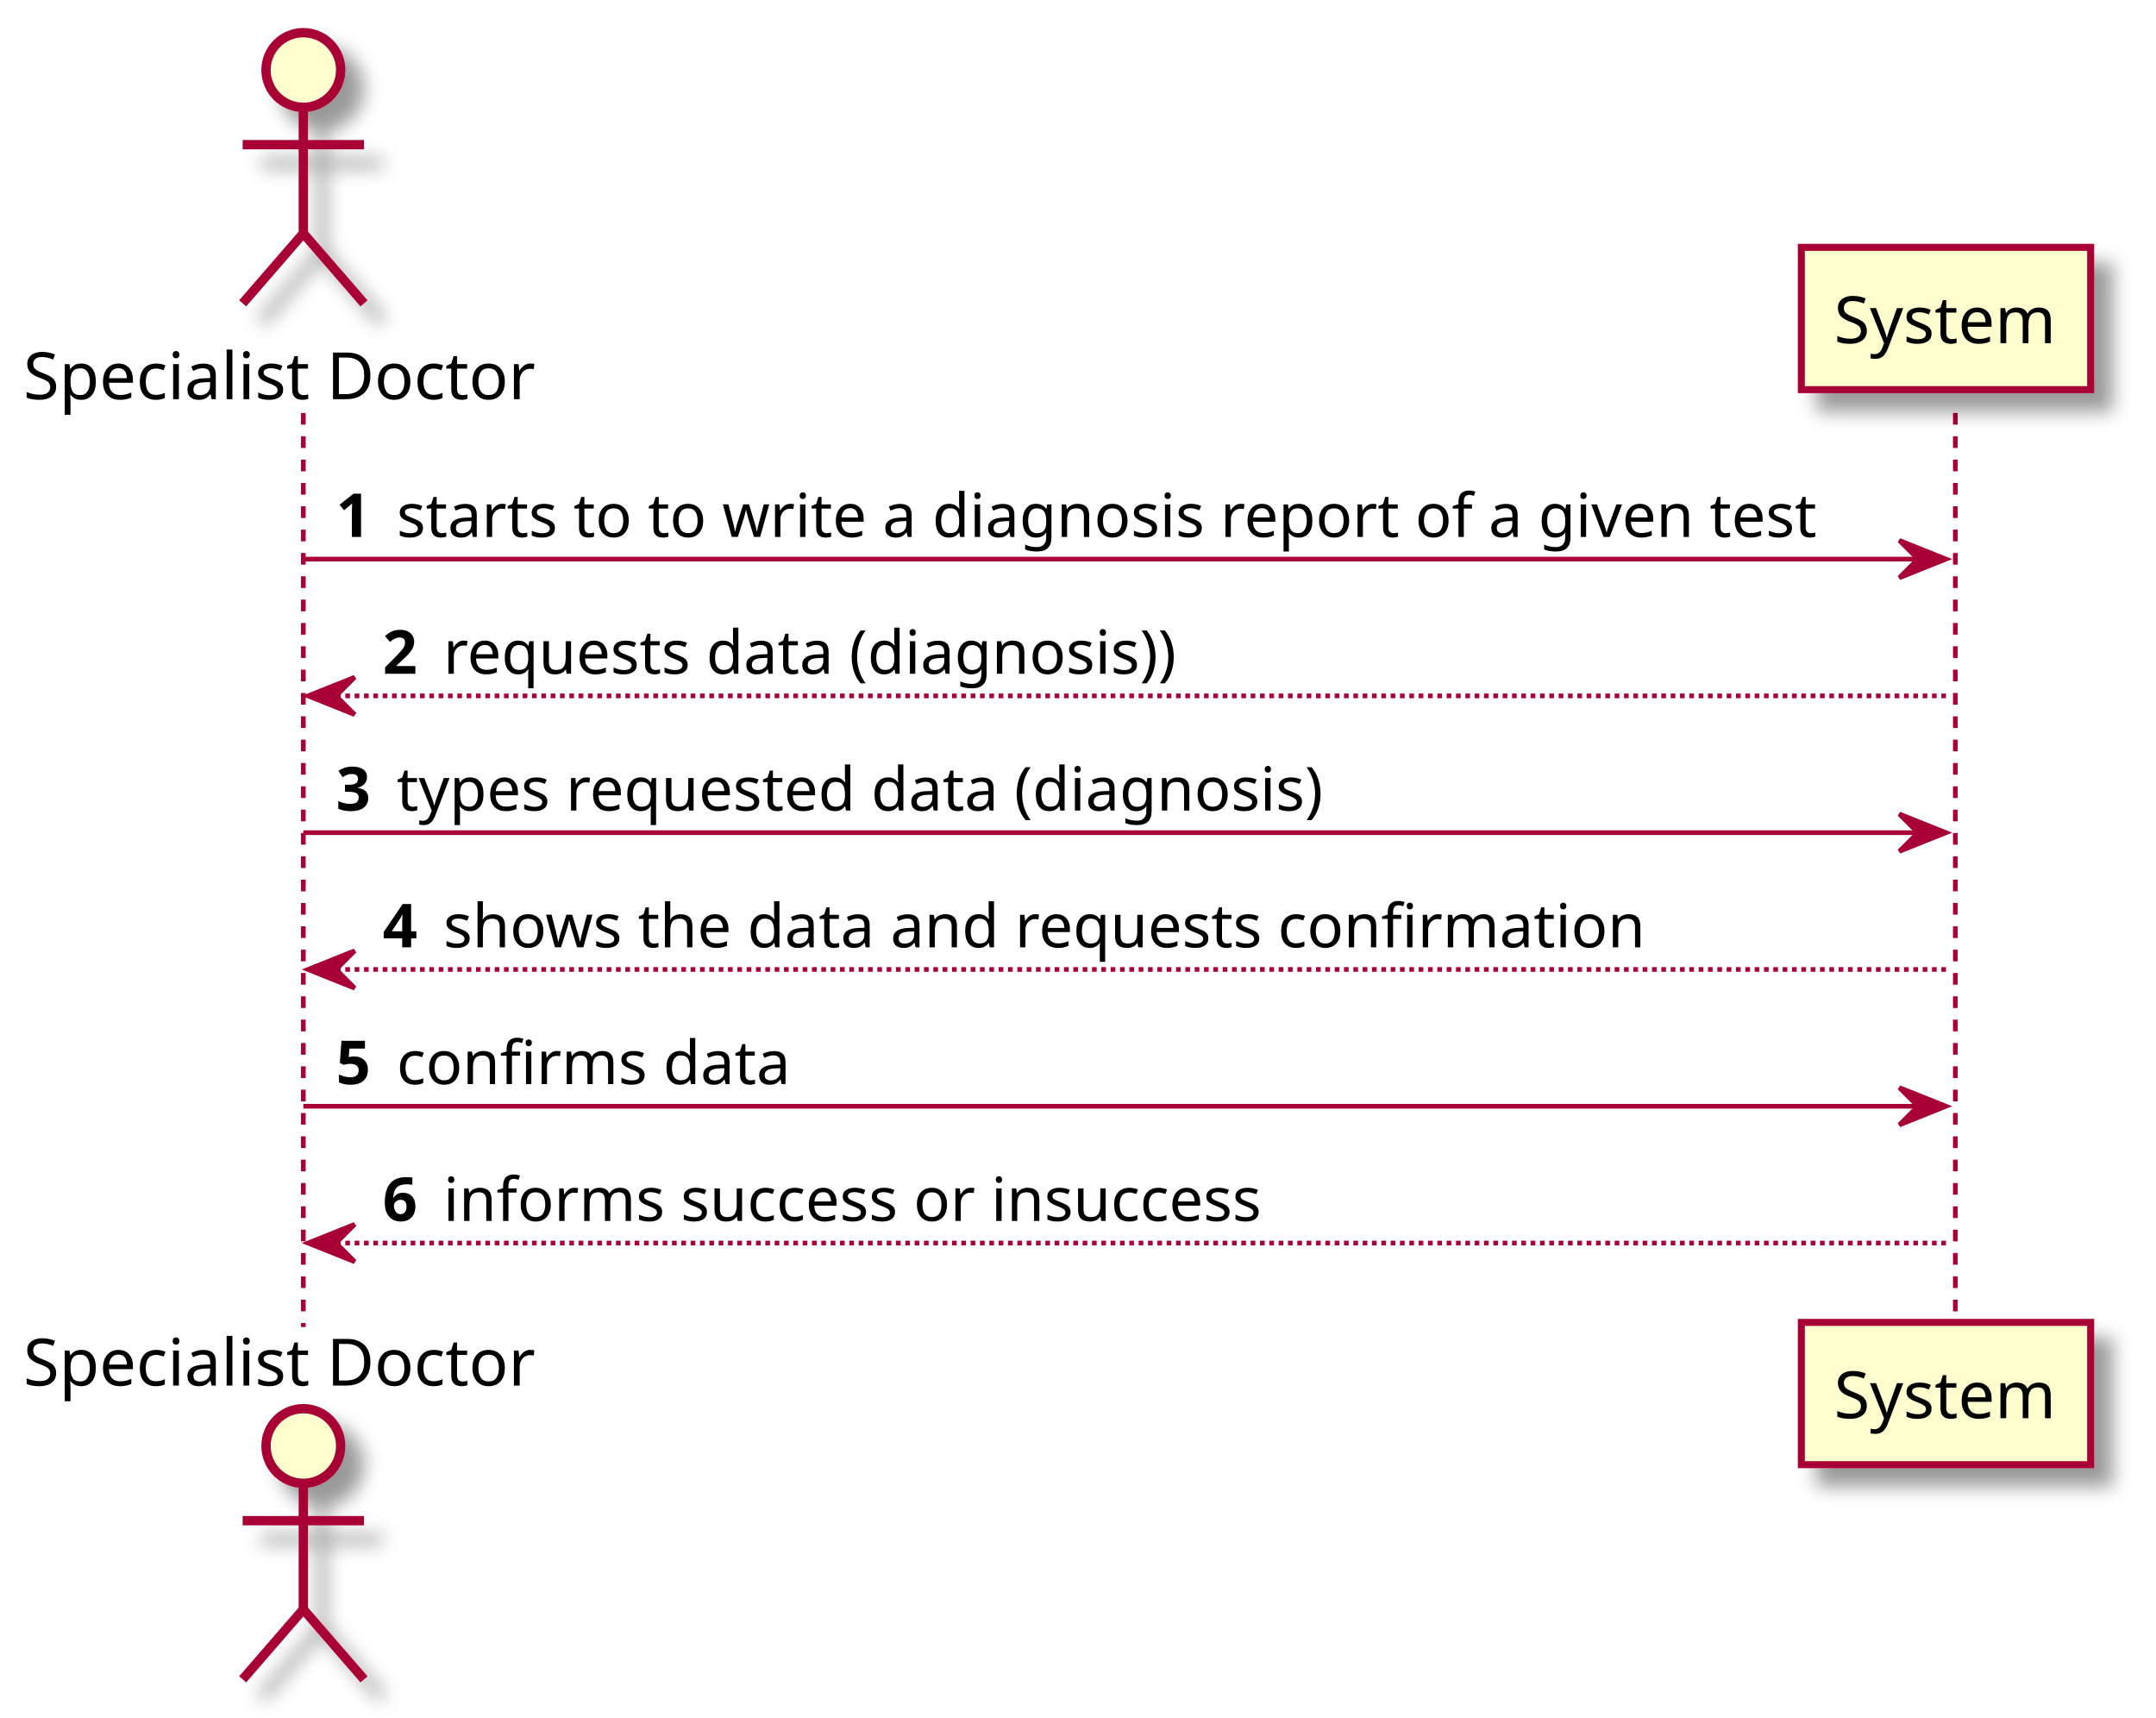
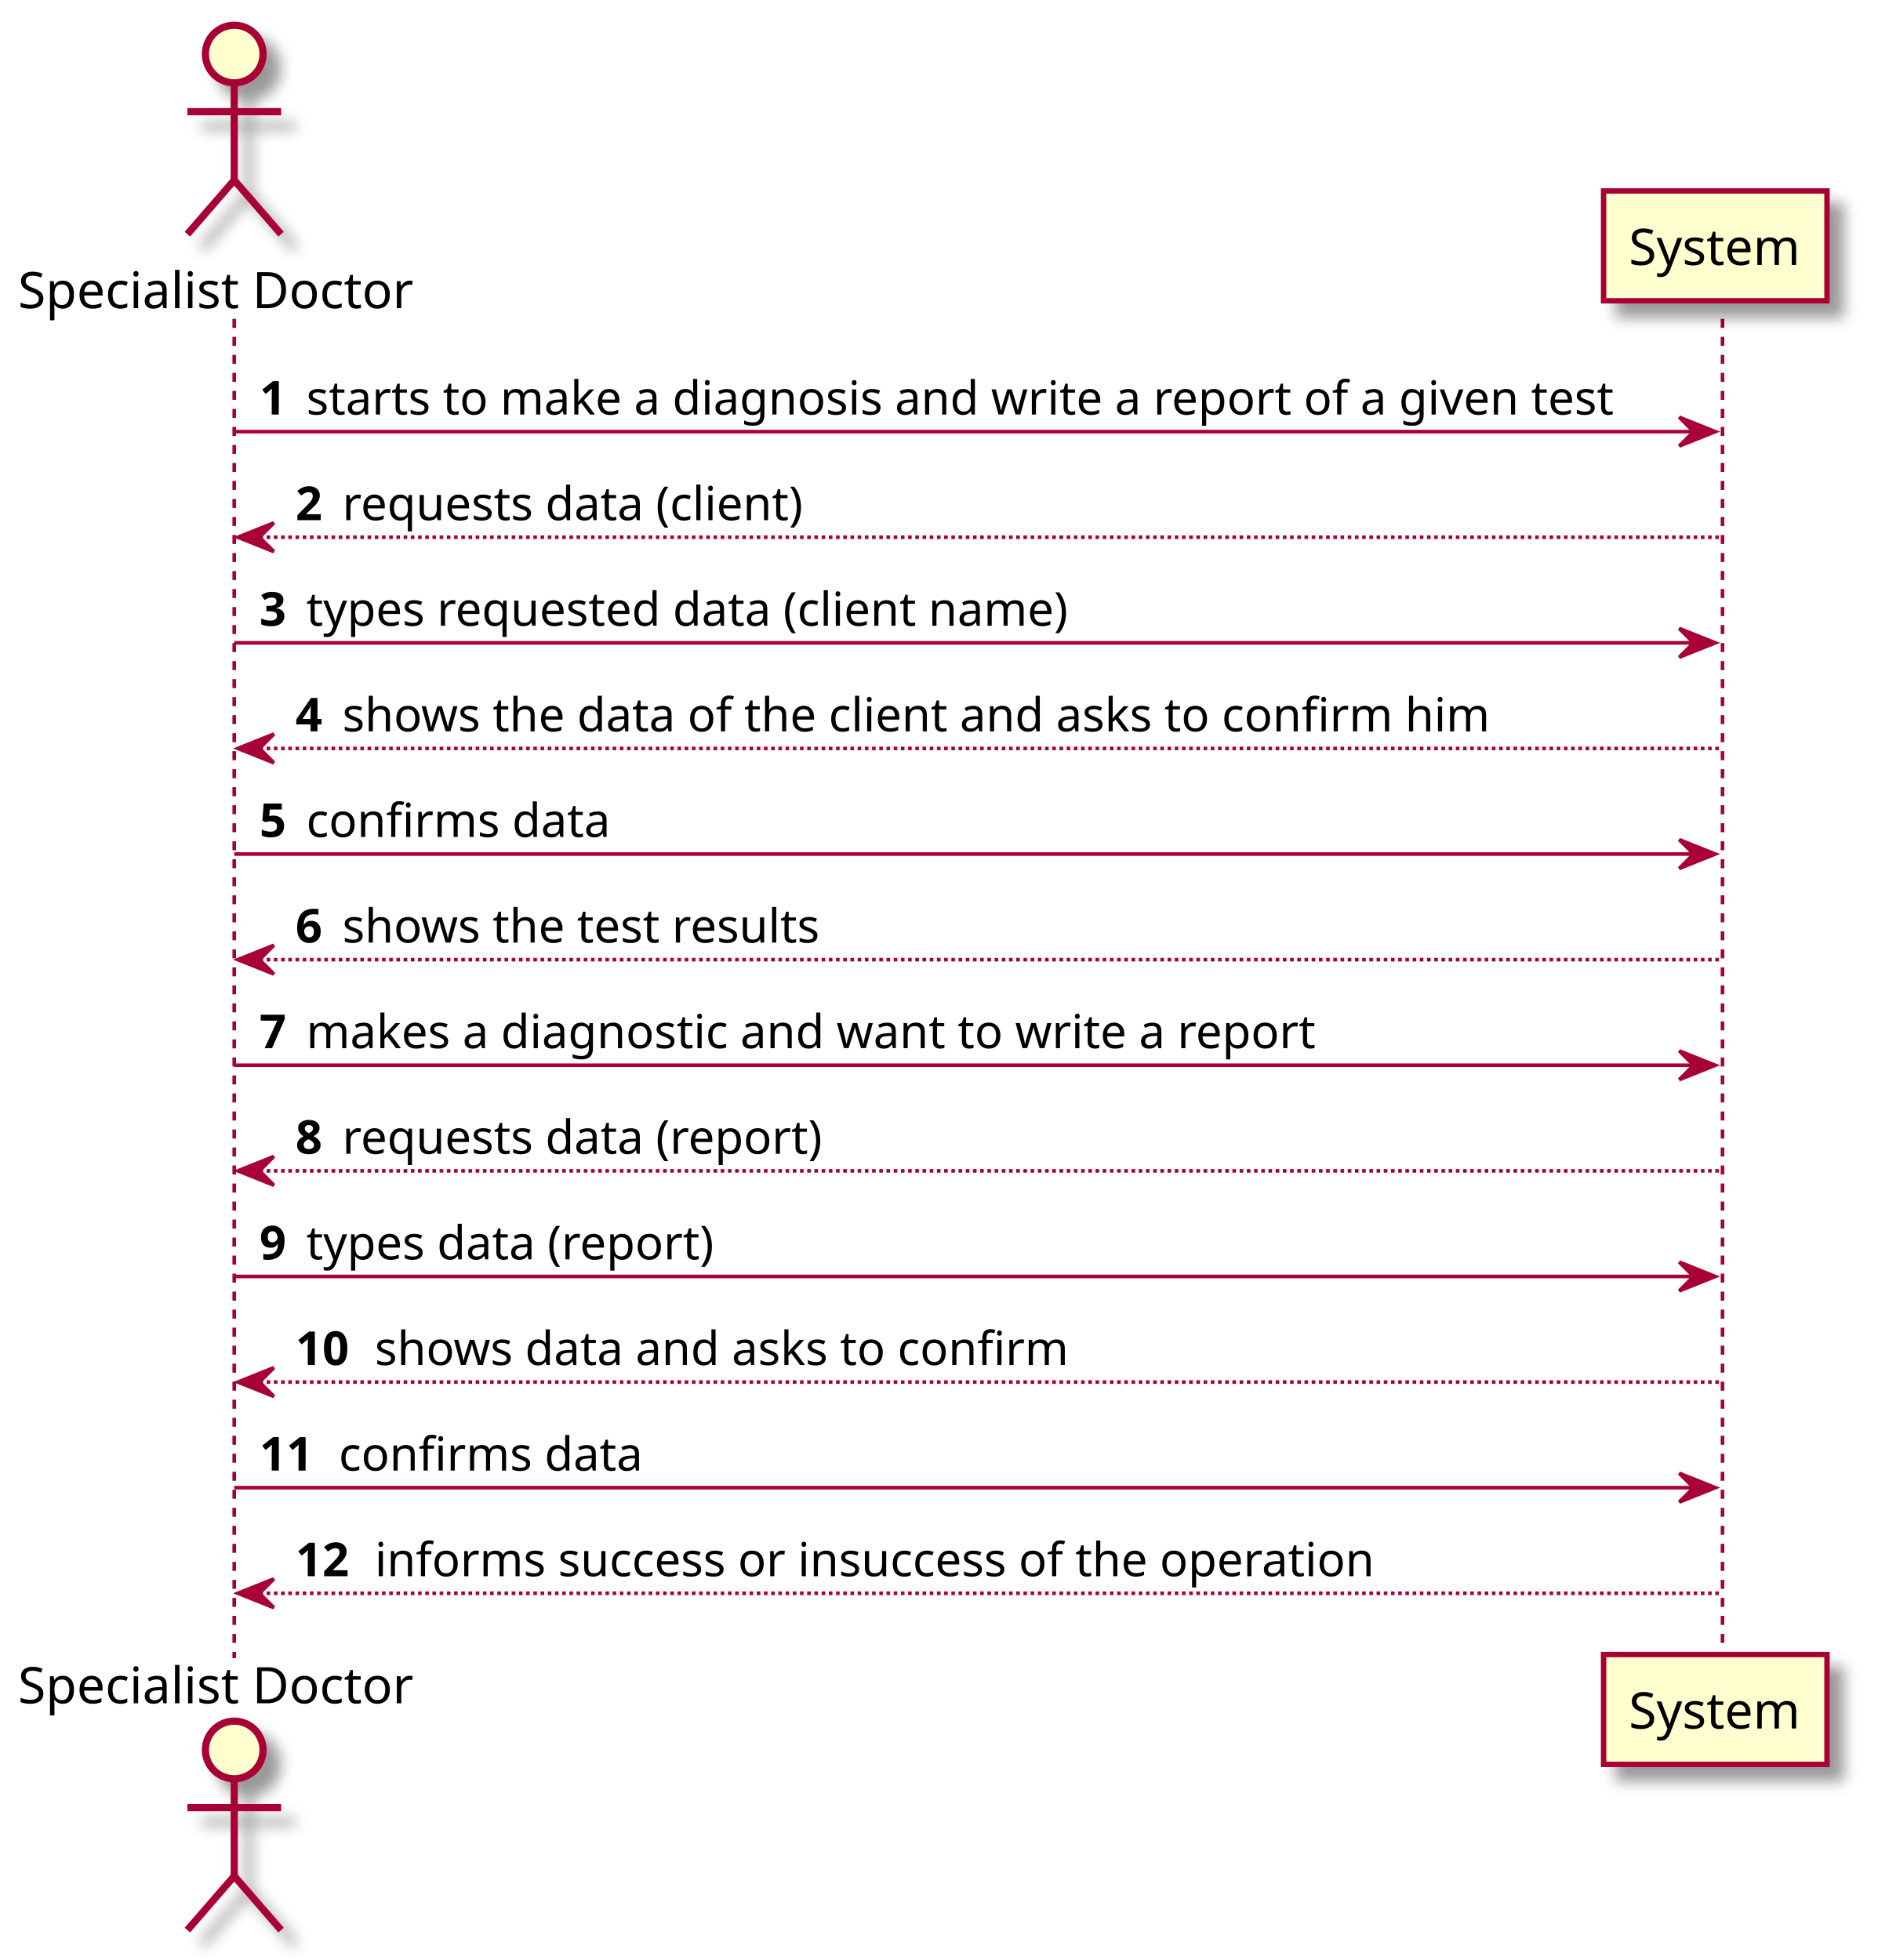
- <svg xmlns="http://www.w3.org/2000/svg" contentScriptType="application/ecmascript" contentStyleType="text/css" height="736px" preserveAspectRatio="none" style="width:924px;height:736px;" version="1.1" viewBox="0 0 924 736" width="924px" zoomAndPan="magnify">
+ <svg xmlns="http://www.w3.org/2000/svg" contentScriptType="application/ecmascript" contentStyleType="text/css" height="1088px" preserveAspectRatio="none" style="width:1042px;height:1088px;" version="1.1" viewBox="0 0 1042 1088" width="1042px" zoomAndPan="magnify">
  <defs>
-     <filter height="300%" id="f1mgtz877ix8lv" width="300%" x="-1" y="-1">
+     <filter height="300%" id="fsnk9dw2s2bxo" width="300%" x="-1" y="-1">
      <feGaussianBlur result="blurOut" stdDeviation="4.0" />
      <feColorMatrix in="blurOut" result="blurOut2" type="matrix" values="0 0 0 0 0 0 0 0 0 0 0 0 0 0 0 0 0 0 .4 0" />
      <feOffset dx="8.0" dy="8.0" in="blurOut2" result="blurOut3" />
      <feBlend in="SourceGraphic" in2="blurOut3" mode="normal" />
    </filter>
  </defs>
  <g>
-     <line style="stroke:#A80036;stroke-width:2.0;stroke-dasharray:5.0,5.0;" x1="130" x2="130" y1="176.977" y2="568.703" />
-     <line style="stroke:#A80036;stroke-width:2.0;stroke-dasharray:5.0,5.0;" x1="838" x2="838" y1="176.977" y2="568.703" />
+     <line style="stroke:#A80036;stroke-width:2.0;stroke-dasharray:5.0,5.0;" x1="130" x2="130" y1="176.977" y2="920.43" />
+     <line style="stroke:#A80036;stroke-width:2.0;stroke-dasharray:5.0,5.0;" x1="956" x2="956" y1="176.977" y2="920.43" />
    <text fill="#000000" font-family="sans-serif" font-size="28" lengthAdjust="spacing" textLength="228" x="10" y="171.07">Specialist Doctor</text>
-     <ellipse cx="130" cy="30" fill="#FEFECE" filter="url(#f1mgtz877ix8lv)" rx="16" ry="16" style="stroke:#A80036;stroke-width:4.0;" />
-     <path d="M130,46 L130,100 M104,62 L156,62 M130,100 L104,130 M130,100 L156,130 " fill="none" filter="url(#f1mgtz877ix8lv)" style="stroke:#A80036;stroke-width:4.0;" />
-     <text fill="#000000" font-family="sans-serif" font-size="28" lengthAdjust="spacing" textLength="228" x="10" y="593.773">Specialist Doctor</text>
-     <ellipse cx="130" cy="619.68" fill="#FEFECE" filter="url(#f1mgtz877ix8lv)" rx="16" ry="16" style="stroke:#A80036;stroke-width:4.0;" />
-     <path d="M130,635.68 L130,689.68 M104,651.68 L156,651.68 M130,689.68 L104,719.68 M130,689.68 L156,719.68 " fill="none" filter="url(#f1mgtz877ix8lv)" style="stroke:#A80036;stroke-width:4.0;" />
-     <rect fill="#FEFECE" filter="url(#f1mgtz877ix8lv)" height="60.977" style="stroke:#A80036;stroke-width:3.0;" width="124" x="772" y="106" />
-     <text fill="#000000" font-family="sans-serif" font-size="28" lengthAdjust="spacing" textLength="96" x="786" y="147.07">System</text>
-     <rect fill="#FEFECE" filter="url(#f1mgtz877ix8lv)" height="60.977" style="stroke:#A80036;stroke-width:3.0;" width="124" x="772" y="566.703" />
-     <text fill="#000000" font-family="sans-serif" font-size="28" lengthAdjust="spacing" textLength="96" x="786" y="607.773">System</text>
-     <polygon fill="#A80036" points="814,231.598,834,239.598,814,247.598,822,239.598" style="stroke:#A80036;stroke-width:2.0;" />
-     <line style="stroke:#A80036;stroke-width:2.0;" x1="130" x2="826" y1="239.598" y2="239.598" />
+     <ellipse cx="130" cy="30" fill="#FEFECE" filter="url(#fsnk9dw2s2bxo)" rx="16" ry="16" style="stroke:#A80036;stroke-width:4.0;" />
+     <path d="M130,46 L130,100 M104,62 L156,62 M130,100 L104,130 M130,100 L156,130 " fill="none" filter="url(#fsnk9dw2s2bxo)" style="stroke:#A80036;stroke-width:4.0;" />
+     <text fill="#000000" font-family="sans-serif" font-size="28" lengthAdjust="spacing" textLength="228" x="10" y="945.5">Specialist Doctor</text>
+     <ellipse cx="130" cy="971.406" fill="#FEFECE" filter="url(#fsnk9dw2s2bxo)" rx="16" ry="16" style="stroke:#A80036;stroke-width:4.0;" />
+     <path d="M130,987.406 L130,1041.406 M104,1003.406 L156,1003.406 M130,1041.406 L104,1071.406 M130,1041.406 L156,1071.406 " fill="none" filter="url(#fsnk9dw2s2bxo)" style="stroke:#A80036;stroke-width:4.0;" />
+     <rect fill="#FEFECE" filter="url(#fsnk9dw2s2bxo)" height="60.977" style="stroke:#A80036;stroke-width:3.0;" width="124" x="890" y="106" />
+     <text fill="#000000" font-family="sans-serif" font-size="28" lengthAdjust="spacing" textLength="96" x="904" y="147.07">System</text>
+     <rect fill="#FEFECE" filter="url(#fsnk9dw2s2bxo)" height="60.977" style="stroke:#A80036;stroke-width:3.0;" width="124" x="890" y="918.43" />
+     <text fill="#000000" font-family="sans-serif" font-size="28" lengthAdjust="spacing" textLength="96" x="904" y="959.5">System</text>
+     <polygon fill="#A80036" points="932,231.598,952,239.598,932,247.598,940,239.598" style="stroke:#A80036;stroke-width:2.0;" />
+     <line style="stroke:#A80036;stroke-width:2.0;" x1="130" x2="944" y1="239.598" y2="239.598" />
    <text fill="#000000" font-family="sans-serif" font-size="26" font-weight="bold" lengthAdjust="spacing" textLength="18" x="144" y="230.113">1</text>
-     <text fill="#000000" font-family="sans-serif" font-size="26" lengthAdjust="spacing" textLength="634" x="170" y="230.113">starts to to write a diagnosis report of a given test</text>
+     <text fill="#000000" font-family="sans-serif" font-size="26" lengthAdjust="spacing" textLength="752" x="170" y="230.113">starts to make a diagnosis and write a report of a given test</text>
    <polygon fill="#A80036" points="152,290.219,132,298.219,152,306.219,144,298.219" style="stroke:#A80036;stroke-width:2.0;" />
-     <line style="stroke:#A80036;stroke-width:2.0;stroke-dasharray:2.0,2.0;" x1="140" x2="836" y1="298.219" y2="298.219" />
+     <line style="stroke:#A80036;stroke-width:2.0;stroke-dasharray:2.0,2.0;" x1="140" x2="954" y1="298.219" y2="298.219" />
    <text fill="#000000" font-family="sans-serif" font-size="26" font-weight="bold" lengthAdjust="spacing" textLength="18" x="164" y="288.734">2</text>
-     <text fill="#000000" font-family="sans-serif" font-size="26" lengthAdjust="spacing" textLength="324" x="190" y="288.734">requests data (diagnosis))</text>
-     <polygon fill="#A80036" points="814,348.84,834,356.84,814,364.84,822,356.84" style="stroke:#A80036;stroke-width:2.0;" />
-     <line style="stroke:#A80036;stroke-width:2.0;" x1="130" x2="826" y1="356.84" y2="356.84" />
+     <text fill="#000000" font-family="sans-serif" font-size="26" lengthAdjust="spacing" textLength="264" x="190" y="288.734">requests data (client)</text>
+     <polygon fill="#A80036" points="932,348.84,952,356.84,932,364.84,940,356.84" style="stroke:#A80036;stroke-width:2.0;" />
+     <line style="stroke:#A80036;stroke-width:2.0;" x1="130" x2="944" y1="356.84" y2="356.84" />
    <text fill="#000000" font-family="sans-serif" font-size="26" font-weight="bold" lengthAdjust="spacing" textLength="18" x="144" y="347.356">3</text>
-     <text fill="#000000" font-family="sans-serif" font-size="26" lengthAdjust="spacing" textLength="408" x="170" y="347.356">types requested data (diagnosis)</text>
+     <text fill="#000000" font-family="sans-serif" font-size="26" lengthAdjust="spacing" textLength="432" x="170" y="347.356">types requested data (client name)</text>
    <polygon fill="#A80036" points="152,407.461,132,415.461,152,423.461,144,415.461" style="stroke:#A80036;stroke-width:2.0;" />
-     <line style="stroke:#A80036;stroke-width:2.0;stroke-dasharray:2.0,2.0;" x1="140" x2="836" y1="415.461" y2="415.461" />
+     <line style="stroke:#A80036;stroke-width:2.0;stroke-dasharray:2.0,2.0;" x1="140" x2="954" y1="415.461" y2="415.461" />
    <text fill="#000000" font-family="sans-serif" font-size="26" font-weight="bold" lengthAdjust="spacing" textLength="18" x="164" y="405.977">4</text>
-     <text fill="#000000" font-family="sans-serif" font-size="26" lengthAdjust="spacing" textLength="530" x="190" y="405.977">shows the data and requests confirmation</text>
-     <polygon fill="#A80036" points="814,466.082,834,474.082,814,482.082,822,474.082" style="stroke:#A80036;stroke-width:2.0;" />
-     <line style="stroke:#A80036;stroke-width:2.0;" x1="130" x2="826" y1="474.082" y2="474.082" />
+     <text fill="#000000" font-family="sans-serif" font-size="26" lengthAdjust="spacing" textLength="666" x="190" y="405.977">shows the data of the client and asks to confirm him</text>
+     <polygon fill="#A80036" points="932,466.082,952,474.082,932,482.082,940,474.082" style="stroke:#A80036;stroke-width:2.0;" />
+     <line style="stroke:#A80036;stroke-width:2.0;" x1="130" x2="944" y1="474.082" y2="474.082" />
    <text fill="#000000" font-family="sans-serif" font-size="26" font-weight="bold" lengthAdjust="spacing" textLength="18" x="144" y="464.598">5</text>
    <text fill="#000000" font-family="sans-serif" font-size="26" lengthAdjust="spacing" textLength="174" x="170" y="464.598">confirms data</text>
    <polygon fill="#A80036" points="152,524.703,132,532.703,152,540.703,144,532.703" style="stroke:#A80036;stroke-width:2.0;" />
-     <line style="stroke:#A80036;stroke-width:2.0;stroke-dasharray:2.0,2.0;" x1="140" x2="836" y1="532.703" y2="532.703" />
+     <line style="stroke:#A80036;stroke-width:2.0;stroke-dasharray:2.0,2.0;" x1="140" x2="954" y1="532.703" y2="532.703" />
    <text fill="#000000" font-family="sans-serif" font-size="26" font-weight="bold" lengthAdjust="spacing" textLength="18" x="164" y="523.219">6</text>
-     <text fill="#000000" font-family="sans-serif" font-size="26" lengthAdjust="spacing" textLength="372" x="190" y="523.219">informs success or insuccess</text>
+     <text fill="#000000" font-family="sans-serif" font-size="26" lengthAdjust="spacing" textLength="278" x="190" y="523.219">shows the test results</text>
+     <polygon fill="#A80036" points="932,583.324,952,591.324,932,599.324,940,591.324" style="stroke:#A80036;stroke-width:2.0;" />
+     <line style="stroke:#A80036;stroke-width:2.0;" x1="130" x2="944" y1="591.324" y2="591.324" />
+     <text fill="#000000" font-family="sans-serif" font-size="26" font-weight="bold" lengthAdjust="spacing" textLength="18" x="144" y="581.84">7</text>
+     <text fill="#000000" font-family="sans-serif" font-size="26" lengthAdjust="spacing" textLength="576" x="170" y="581.84">makes a diagnostic and want to write a report</text>
+     <polygon fill="#A80036" points="152,641.945,132,649.945,152,657.945,144,649.945" style="stroke:#A80036;stroke-width:2.0;" />
+     <line style="stroke:#A80036;stroke-width:2.0;stroke-dasharray:2.0,2.0;" x1="140" x2="954" y1="649.945" y2="649.945" />
+     <text fill="#000000" font-family="sans-serif" font-size="26" font-weight="bold" lengthAdjust="spacing" textLength="18" x="164" y="640.461">8</text>
+     <text fill="#000000" font-family="sans-serif" font-size="26" lengthAdjust="spacing" textLength="270" x="190" y="640.461">requests data (report)</text>
+     <polygon fill="#A80036" points="932,700.566,952,708.566,932,716.566,940,708.566" style="stroke:#A80036;stroke-width:2.0;" />
+     <line style="stroke:#A80036;stroke-width:2.0;" x1="130" x2="944" y1="708.566" y2="708.566" />
+     <text fill="#000000" font-family="sans-serif" font-size="26" font-weight="bold" lengthAdjust="spacing" textLength="18" x="144" y="699.082">9</text>
+     <text fill="#000000" font-family="sans-serif" font-size="26" lengthAdjust="spacing" textLength="230" x="170" y="699.082">types data (report)</text>
+     <polygon fill="#A80036" points="152,759.188,132,767.188,152,775.188,144,767.188" style="stroke:#A80036;stroke-width:2.0;" />
+     <line style="stroke:#A80036;stroke-width:2.0;stroke-dasharray:2.0,2.0;" x1="140" x2="954" y1="767.188" y2="767.188" />
+     <text fill="#000000" font-family="sans-serif" font-size="26" font-weight="bold" lengthAdjust="spacing" textLength="36" x="164" y="757.703">10</text>
+     <text fill="#000000" font-family="sans-serif" font-size="26" lengthAdjust="spacing" textLength="402" x="208" y="757.703">shows data and asks to confirm</text>
+     <polygon fill="#A80036" points="932,817.809,952,825.809,932,833.809,940,825.809" style="stroke:#A80036;stroke-width:2.0;" />
+     <line style="stroke:#A80036;stroke-width:2.0;" x1="130" x2="944" y1="825.809" y2="825.809" />
+     <text fill="#000000" font-family="sans-serif" font-size="26" font-weight="bold" lengthAdjust="spacing" textLength="36" x="144" y="816.324">11</text>
+     <text fill="#000000" font-family="sans-serif" font-size="26" lengthAdjust="spacing" textLength="174" x="188" y="816.324">confirms data</text>
+     <polygon fill="#A80036" points="152,876.43,132,884.43,152,892.43,144,884.43" style="stroke:#A80036;stroke-width:2.0;" />
+     <line style="stroke:#A80036;stroke-width:2.0;stroke-dasharray:2.0,2.0;" x1="140" x2="954" y1="884.43" y2="884.43" />
+     <text fill="#000000" font-family="sans-serif" font-size="26" font-weight="bold" lengthAdjust="spacing" textLength="36" x="164" y="874.945">12</text>
+     <text fill="#000000" font-family="sans-serif" font-size="26" lengthAdjust="spacing" textLength="582" x="208" y="874.945">informs success or insuccess of the operation</text>
  </g>
</svg>
